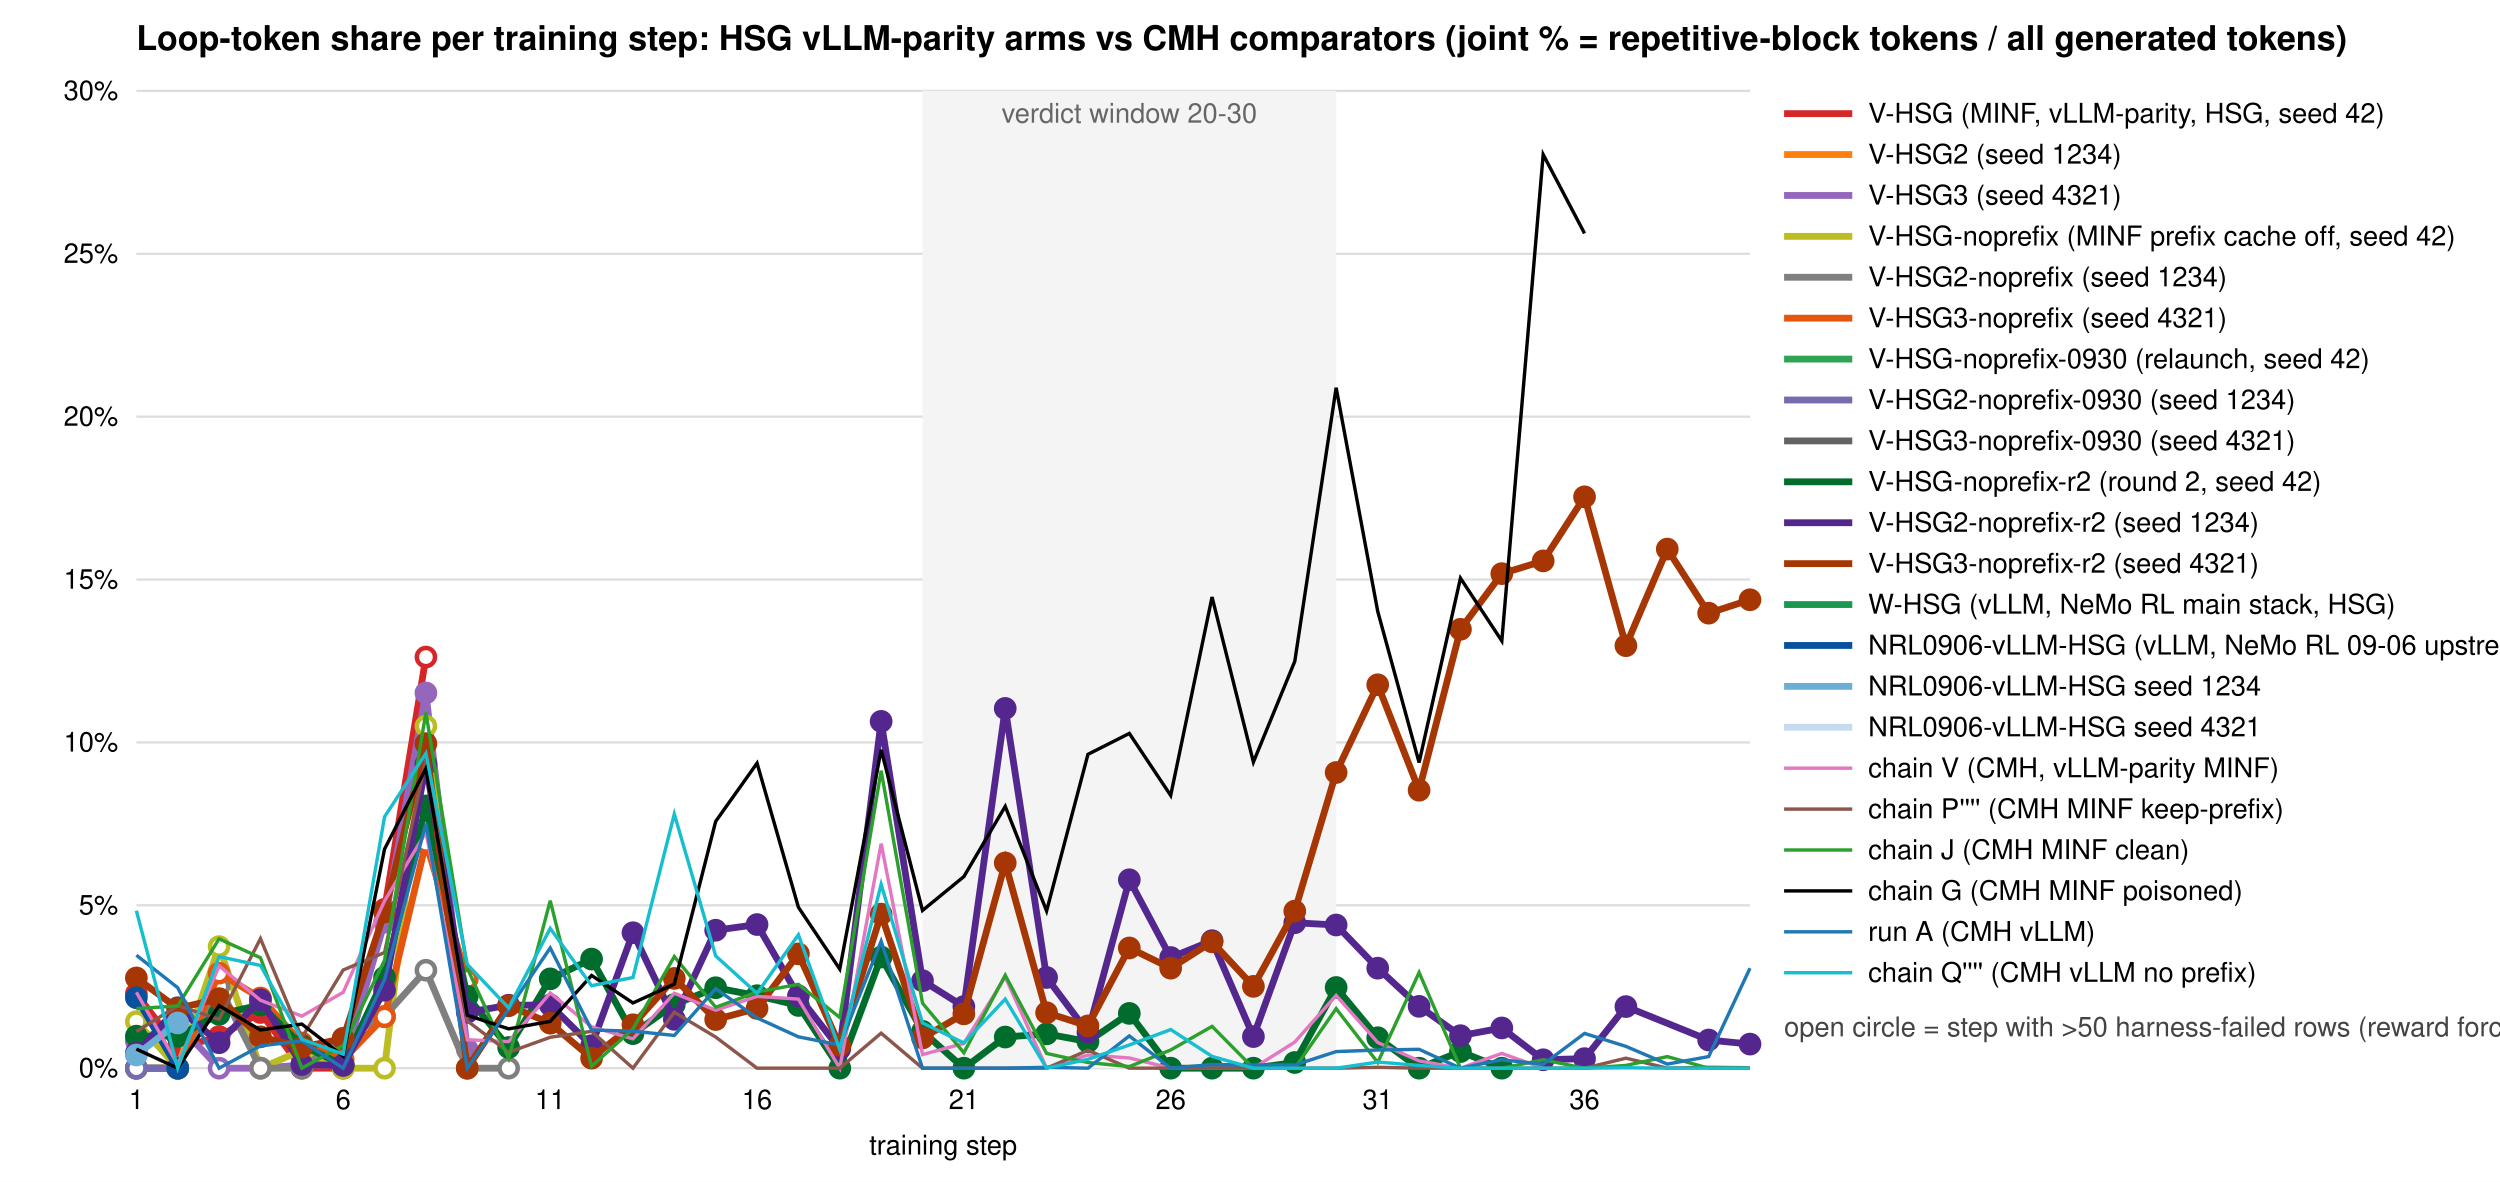
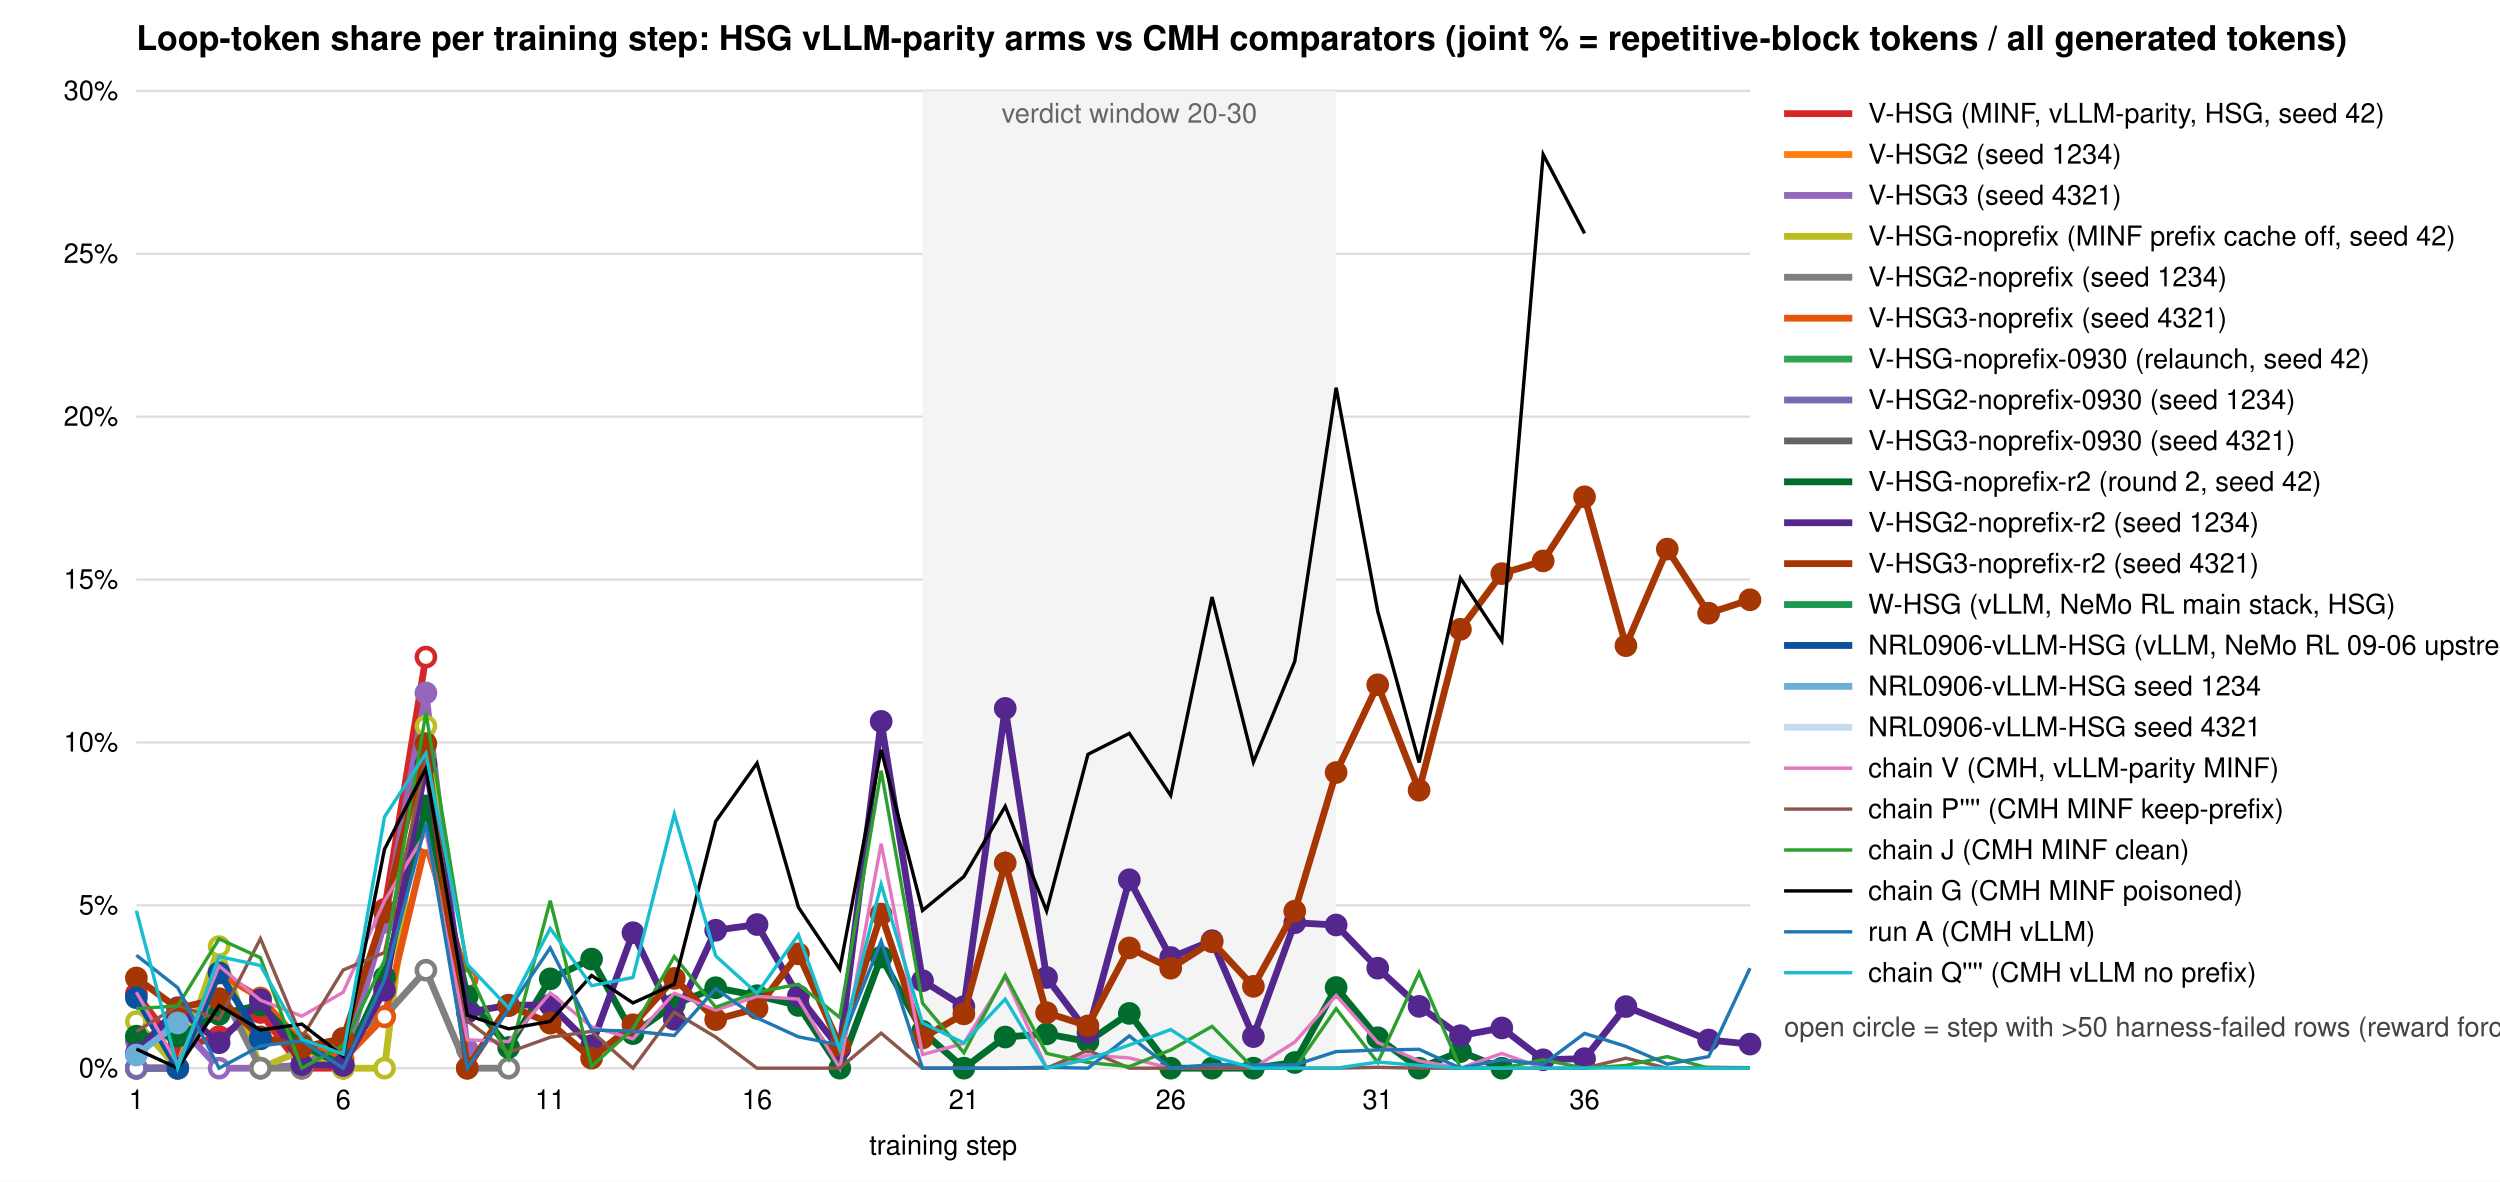
<svg xmlns="http://www.w3.org/2000/svg" width="1100" height="520" font-family="Helvetica,Arial" font-size="12">
  <rect width="1100" height="520" fill="white" />
  <text x="60" y="22" font-size="15" font-weight="bold">Loop-token share per training step: HSG vLLM-parity arms vs CMH comparators (joint % = repetitive-block tokens / all generated tokens)</text>
  <line x1="60" y1="470.0" x2="770" y2="470.0" stroke="#ddd" />
  <text x="52" y="474.0" text-anchor="end">0%</text>
  <line x1="60" y1="398.333" x2="770" y2="398.333" stroke="#ddd" />
  <text x="52" y="402.333" text-anchor="end">5%</text>
  <line x1="60" y1="326.667" x2="770" y2="326.667" stroke="#ddd" />
  <text x="52" y="330.667" text-anchor="end">10%</text>
  <line x1="60" y1="255.0" x2="770" y2="255.0" stroke="#ddd" />
  <text x="52" y="259.0" text-anchor="end">15%</text>
  <line x1="60" y1="183.333" x2="770" y2="183.333" stroke="#ddd" />
  <text x="52" y="187.333" text-anchor="end">20%</text>
  <line x1="60" y1="111.667" x2="770" y2="111.667" stroke="#ddd" />
  <text x="52" y="115.667" text-anchor="end">25%</text>
  <line x1="60" y1="40.0" x2="770" y2="40.0" stroke="#ddd" />
  <text x="52" y="44.0" text-anchor="end">30%</text>
  <text x="60.0" y="488" text-anchor="middle">1</text>
  <text x="151.026" y="488" text-anchor="middle">6</text>
  <text x="242.051" y="488" text-anchor="middle">11</text>
  <text x="333.077" y="488" text-anchor="middle">16</text>
  <text x="424.103" y="488" text-anchor="middle">21</text>
  <text x="515.128" y="488" text-anchor="middle">26</text>
  <text x="606.154" y="488" text-anchor="middle">31</text>
  <text x="697.179" y="488" text-anchor="middle">36</text>
  <text x="415.0" y="508" text-anchor="middle">training step</text>
  <rect x="405.897" y="40" width="182.051" height="430" fill="#f4f4f4" />
  <text x="496.923" y="54" text-anchor="middle" fill="#666">verdict window 20-30</text>
  <polyline fill="none" stroke="#d62728" stroke-width="3" points="60.0,437.2 78.2,461.2 96.4,456.1 114.6,445.5 132.8,470.0 151.0,470.0 169.2,400.1 187.4,289.1" />
  <circle cx="60.0" cy="437.2" r="4" fill="#d62728" stroke="#d62728" stroke-width="2" />
  <circle cx="78.2" cy="461.2" r="4" fill="#d62728" stroke="#d62728" stroke-width="2" />
  <circle cx="96.4" cy="456.1" r="4" fill="#d62728" stroke="#d62728" stroke-width="2" />
  <circle cx="114.6" cy="445.5" r="4" fill="#d62728" stroke="#d62728" stroke-width="2" />
  <circle cx="132.8" cy="470.0" r="4" fill="white" stroke="#d62728" stroke-width="2" />
  <circle cx="151.0" cy="470.0" r="4" fill="white" stroke="#d62728" stroke-width="2" />
  <circle cx="169.2" cy="400.1" r="4" fill="white" stroke="#d62728" stroke-width="2" />
  <circle cx="187.4" cy="289.1" r="4" fill="white" stroke="#d62728" stroke-width="2" />
  <line x1="785" y1="50" x2="815" y2="50" stroke="#d62728" stroke-width="3" />
  <text x="822" y="54">V-HSG (MINF, vLLM-parity, HSG, seed 42)</text>
  <polyline fill="none" stroke="#ff7f0e" stroke-width="3" points="60.0,470.0 78.2,470.0" />
  <circle cx="60.0" cy="470.0" r="4" fill="white" stroke="#ff7f0e" stroke-width="2" />
  <circle cx="78.2" cy="470.0" r="4" fill="white" stroke="#ff7f0e" stroke-width="2" />
  <line x1="785" y1="68" x2="815" y2="68" stroke="#ff7f0e" stroke-width="3" />
  <text x="822" y="72">V-HSG2 (seed 1234)</text>
  <polyline fill="none" stroke="#9467bd" stroke-width="3" points="60.0,458.1 78.2,450.5 96.4,470.0 114.6,470.0 132.8,468.6 151.0,468.5 169.2,405.8 187.4,304.9 205.6,461.8" />
  <circle cx="60.0" cy="458.1" r="4" fill="white" stroke="#9467bd" stroke-width="2" />
  <circle cx="78.2" cy="450.5" r="4" fill="white" stroke="#9467bd" stroke-width="2" />
  <circle cx="96.4" cy="470.0" r="4" fill="white" stroke="#9467bd" stroke-width="2" />
  <circle cx="114.6" cy="470.0" r="4" fill="white" stroke="#9467bd" stroke-width="2" />
  <circle cx="132.8" cy="468.6" r="4" fill="white" stroke="#9467bd" stroke-width="2" />
  <circle cx="151.0" cy="468.5" r="4" fill="white" stroke="#9467bd" stroke-width="2" />
  <circle cx="169.2" cy="405.8" r="4" fill="#9467bd" stroke="#9467bd" stroke-width="2" />
  <circle cx="187.4" cy="304.9" r="4" fill="#9467bd" stroke="#9467bd" stroke-width="2" />
  <circle cx="205.6" cy="461.8" r="4" fill="#9467bd" stroke="#9467bd" stroke-width="2" />
  <line x1="785" y1="86" x2="815" y2="86" stroke="#9467bd" stroke-width="3" />
  <text x="822" y="90">V-HSG3 (seed 4321)</text>
  <polyline fill="none" stroke="#bcbd22" stroke-width="3" points="60.0,449.5 78.2,470.0 96.4,416.5 114.6,470.0 132.8,462.2 151.0,470.0 169.2,470.0 187.4,319.5 205.6,470.0" />
  <circle cx="60.0" cy="449.5" r="4" fill="white" stroke="#bcbd22" stroke-width="2" />
  <circle cx="78.2" cy="470.0" r="4" fill="#bcbd22" stroke="#bcbd22" stroke-width="2" />
  <circle cx="96.4" cy="416.5" r="4" fill="white" stroke="#bcbd22" stroke-width="2" />
  <circle cx="114.6" cy="470.0" r="4" fill="white" stroke="#bcbd22" stroke-width="2" />
  <circle cx="132.8" cy="462.2" r="4" fill="white" stroke="#bcbd22" stroke-width="2" />
  <circle cx="151.0" cy="470.0" r="4" fill="white" stroke="#bcbd22" stroke-width="2" />
  <circle cx="169.2" cy="470.0" r="4" fill="white" stroke="#bcbd22" stroke-width="2" />
  <circle cx="187.4" cy="319.5" r="4" fill="white" stroke="#bcbd22" stroke-width="2" />
  <circle cx="205.6" cy="470.0" r="4" fill="white" stroke="#bcbd22" stroke-width="2" />
  <line x1="785" y1="104" x2="815" y2="104" stroke="#bcbd22" stroke-width="3" />
  <text x="822" y="108">V-HSG-noprefix (MINF prefix cache off, seed 42)</text>
  <polyline fill="none" stroke="#7f7f7f" stroke-width="3" points="60.0,470.0 78.2,470.0 96.4,434.0 114.6,470.0 132.8,470.0 151.0,456.8 169.2,447.2 187.4,426.9 205.6,470.0 223.8,470.0" />
  <circle cx="60.0" cy="470.0" r="4" fill="white" stroke="#7f7f7f" stroke-width="2" />
  <circle cx="78.2" cy="470.0" r="4" fill="white" stroke="#7f7f7f" stroke-width="2" />
  <circle cx="96.4" cy="434.0" r="4" fill="white" stroke="#7f7f7f" stroke-width="2" />
  <circle cx="114.6" cy="470.0" r="4" fill="white" stroke="#7f7f7f" stroke-width="2" />
  <circle cx="132.8" cy="470.0" r="4" fill="white" stroke="#7f7f7f" stroke-width="2" />
  <circle cx="151.0" cy="456.8" r="4" fill="white" stroke="#7f7f7f" stroke-width="2" />
  <circle cx="169.2" cy="447.2" r="4" fill="white" stroke="#7f7f7f" stroke-width="2" />
  <circle cx="187.4" cy="426.9" r="4" fill="white" stroke="#7f7f7f" stroke-width="2" />
  <circle cx="205.6" cy="470.0" r="4" fill="white" stroke="#7f7f7f" stroke-width="2" />
  <circle cx="223.8" cy="470.0" r="4" fill="white" stroke="#7f7f7f" stroke-width="2" />
  <line x1="785" y1="122" x2="815" y2="122" stroke="#7f7f7f" stroke-width="3" />
  <text x="822" y="126">V-HSG2-noprefix (seed 1234)</text>
  <polyline fill="none" stroke="#e6550d" stroke-width="3" points="60.0,470.0 78.2,470.0 96.4,428.2 114.6,439.1 132.8,458.9 151.0,466.2 169.2,447.4 187.4,370.7 205.6,430.8" />
  <circle cx="60.0" cy="470.0" r="4" fill="white" stroke="#e6550d" stroke-width="2" />
  <circle cx="78.2" cy="470.0" r="4" fill="white" stroke="#e6550d" stroke-width="2" />
  <circle cx="96.4" cy="428.2" r="4" fill="white" stroke="#e6550d" stroke-width="2" />
  <circle cx="114.6" cy="439.1" r="4" fill="white" stroke="#e6550d" stroke-width="2" />
  <circle cx="132.8" cy="458.9" r="4" fill="white" stroke="#e6550d" stroke-width="2" />
  <circle cx="151.0" cy="466.2" r="4" fill="#e6550d" stroke="#e6550d" stroke-width="2" />
  <circle cx="169.2" cy="447.4" r="4" fill="white" stroke="#e6550d" stroke-width="2" />
  <circle cx="187.4" cy="370.7" r="4" fill="white" stroke="#e6550d" stroke-width="2" />
  <circle cx="205.6" cy="430.8" r="4" fill="white" stroke="#e6550d" stroke-width="2" />
  <line x1="785" y1="140" x2="815" y2="140" stroke="#e6550d" stroke-width="3" />
  <text x="822" y="144">V-HSG3-noprefix (seed 4321)</text>
  <polyline fill="none" stroke="#31a354" stroke-width="3" points="60.0,470.0 78.2,470.0" />
  <circle cx="60.0" cy="470.0" r="4" fill="white" stroke="#31a354" stroke-width="2" />
  <circle cx="78.2" cy="470.0" r="4" fill="white" stroke="#31a354" stroke-width="2" />
  <line x1="785" y1="158" x2="815" y2="158" stroke="#31a354" stroke-width="3" />
  <text x="822" y="162">V-HSG-noprefix-0930 (relaunch, seed 42)</text>
  <polyline fill="none" stroke="#756bb1" stroke-width="3" points="60.0,470.0 78.2,470.0" />
  <circle cx="60.0" cy="470.0" r="4" fill="white" stroke="#756bb1" stroke-width="2" />
  <circle cx="78.2" cy="470.0" r="4" fill="white" stroke="#756bb1" stroke-width="2" />
  <line x1="785" y1="176" x2="815" y2="176" stroke="#756bb1" stroke-width="3" />
  <text x="822" y="180">V-HSG2-noprefix-0930 (seed 1234)</text>
  <line x1="785" y1="194" x2="815" y2="194" stroke="#636363" stroke-width="3" />
  <text x="822" y="198">V-HSG3-noprefix-0930 (seed 4321)</text>
  <polyline fill="none" stroke="#006d2c" stroke-width="3" points="60.0,455.9 78.2,455.9 96.4,446.3 114.6,442.2 132.8,460.0 151.0,468.6 169.2,430.0 187.4,354.6 205.6,438.4 223.8,460.9 242.1,430.7 260.3,422.0 278.5,454.8 296.7,442.0 314.9,434.6 333.1,438.1 351.3,442.4 369.5,470.0 387.7,421.1 405.9,453.8 424.1,470.0 442.3,456.3 460.5,454.9 478.7,458.3 496.9,445.9 515.1,470.0 533.3,470.0 551.5,470.0 569.7,467.5 587.9,434.5 606.2,456.6 624.4,470.0 642.6,462.7 660.8,470.0" />
  <circle cx="60.0" cy="455.9" r="4" fill="#006d2c" stroke="#006d2c" stroke-width="2" />
  <circle cx="78.2" cy="455.9" r="4" fill="#006d2c" stroke="#006d2c" stroke-width="2" />
  <circle cx="96.4" cy="446.3" r="4" fill="#006d2c" stroke="#006d2c" stroke-width="2" />
  <circle cx="114.6" cy="442.2" r="4" fill="#006d2c" stroke="#006d2c" stroke-width="2" />
  <circle cx="132.8" cy="460.0" r="4" fill="#006d2c" stroke="#006d2c" stroke-width="2" />
  <circle cx="151.0" cy="468.6" r="4" fill="#006d2c" stroke="#006d2c" stroke-width="2" />
  <circle cx="169.2" cy="430.0" r="4" fill="#006d2c" stroke="#006d2c" stroke-width="2" />
  <circle cx="187.4" cy="354.6" r="4" fill="#006d2c" stroke="#006d2c" stroke-width="2" />
  <circle cx="205.6" cy="438.4" r="4" fill="#006d2c" stroke="#006d2c" stroke-width="2" />
  <circle cx="223.8" cy="460.9" r="4" fill="#006d2c" stroke="#006d2c" stroke-width="2" />
  <circle cx="242.1" cy="430.7" r="4" fill="#006d2c" stroke="#006d2c" stroke-width="2" />
  <circle cx="260.3" cy="422.0" r="4" fill="#006d2c" stroke="#006d2c" stroke-width="2" />
  <circle cx="278.5" cy="454.8" r="4" fill="#006d2c" stroke="#006d2c" stroke-width="2" />
  <circle cx="296.7" cy="442.0" r="4" fill="#006d2c" stroke="#006d2c" stroke-width="2" />
  <circle cx="314.9" cy="434.6" r="4" fill="#006d2c" stroke="#006d2c" stroke-width="2" />
  <circle cx="333.1" cy="438.1" r="4" fill="#006d2c" stroke="#006d2c" stroke-width="2" />
  <circle cx="351.3" cy="442.4" r="4" fill="#006d2c" stroke="#006d2c" stroke-width="2" />
  <circle cx="369.5" cy="470.0" r="4" fill="#006d2c" stroke="#006d2c" stroke-width="2" />
  <circle cx="387.7" cy="421.1" r="4" fill="#006d2c" stroke="#006d2c" stroke-width="2" />
  <circle cx="405.9" cy="453.8" r="4" fill="#006d2c" stroke="#006d2c" stroke-width="2" />
  <circle cx="424.1" cy="470.0" r="4" fill="#006d2c" stroke="#006d2c" stroke-width="2" />
  <circle cx="442.3" cy="456.3" r="4" fill="#006d2c" stroke="#006d2c" stroke-width="2" />
  <circle cx="460.5" cy="454.9" r="4" fill="#006d2c" stroke="#006d2c" stroke-width="2" />
  <circle cx="478.7" cy="458.3" r="4" fill="#006d2c" stroke="#006d2c" stroke-width="2" />
  <circle cx="496.9" cy="445.9" r="4" fill="#006d2c" stroke="#006d2c" stroke-width="2" />
  <circle cx="515.1" cy="470.0" r="4" fill="#006d2c" stroke="#006d2c" stroke-width="2" />
  <circle cx="533.3" cy="470.0" r="4" fill="#006d2c" stroke="#006d2c" stroke-width="2" />
  <circle cx="551.5" cy="470.0" r="4" fill="#006d2c" stroke="#006d2c" stroke-width="2" />
  <circle cx="569.7" cy="467.5" r="4" fill="#006d2c" stroke="#006d2c" stroke-width="2" />
  <circle cx="587.9" cy="434.5" r="4" fill="#006d2c" stroke="#006d2c" stroke-width="2" />
  <circle cx="606.2" cy="456.6" r="4" fill="#006d2c" stroke="#006d2c" stroke-width="2" />
  <circle cx="624.4" cy="470.0" r="4" fill="#006d2c" stroke="#006d2c" stroke-width="2" />
  <circle cx="642.6" cy="462.7" r="4" fill="#006d2c" stroke="#006d2c" stroke-width="2" />
  <circle cx="660.8" cy="470.0" r="4" fill="#006d2c" stroke="#006d2c" stroke-width="2" />
  <line x1="785" y1="212" x2="815" y2="212" stroke="#006d2c" stroke-width="3" />
  <text x="822" y="216">V-HSG-noprefix-r2 (round 2, seed 42)</text>
  <polyline fill="none" stroke="#54278f" stroke-width="3" points="60.0,463.3 78.2,443.4 96.4,458.8 114.6,439.9 132.8,468.4 151.0,468.8 169.2,435.7 187.4,336.2 205.6,445.4 223.8,442.3 242.1,442.2 260.3,460.1 278.5,410.4 296.7,448.5 314.9,409.3 333.1,406.8 351.3,438.2 369.5,461.5 387.7,317.4 405.9,431.5 424.1,442.9 442.3,311.7 460.5,430.1 478.7,454.3 496.9,387.1 515.1,421.3 533.3,413.9 551.5,456.1 569.7,406.0 587.9,407.0 606.2,426.0 624.4,442.8 642.6,455.7 660.8,452.3 679.0,466.3 697.2,465.8 715.4,442.9 751.8,457.6 770.0,459.4" />
  <circle cx="60.0" cy="463.3" r="4" fill="#54278f" stroke="#54278f" stroke-width="2" />
  <circle cx="78.2" cy="443.4" r="4" fill="#54278f" stroke="#54278f" stroke-width="2" />
  <circle cx="96.4" cy="458.8" r="4" fill="#54278f" stroke="#54278f" stroke-width="2" />
  <circle cx="114.6" cy="439.9" r="4" fill="#54278f" stroke="#54278f" stroke-width="2" />
  <circle cx="132.8" cy="468.4" r="4" fill="#54278f" stroke="#54278f" stroke-width="2" />
  <circle cx="151.0" cy="468.8" r="4" fill="#54278f" stroke="#54278f" stroke-width="2" />
  <circle cx="169.2" cy="435.7" r="4" fill="#54278f" stroke="#54278f" stroke-width="2" />
  <circle cx="187.4" cy="336.2" r="4" fill="#54278f" stroke="#54278f" stroke-width="2" />
  <circle cx="205.6" cy="445.4" r="4" fill="#54278f" stroke="#54278f" stroke-width="2" />
  <circle cx="223.8" cy="442.3" r="4" fill="#54278f" stroke="#54278f" stroke-width="2" />
  <circle cx="242.1" cy="442.2" r="4" fill="#54278f" stroke="#54278f" stroke-width="2" />
  <circle cx="260.3" cy="460.1" r="4" fill="#54278f" stroke="#54278f" stroke-width="2" />
  <circle cx="278.5" cy="410.4" r="4" fill="#54278f" stroke="#54278f" stroke-width="2" />
  <circle cx="296.7" cy="448.5" r="4" fill="#54278f" stroke="#54278f" stroke-width="2" />
  <circle cx="314.9" cy="409.3" r="4" fill="#54278f" stroke="#54278f" stroke-width="2" />
  <circle cx="333.1" cy="406.8" r="4" fill="#54278f" stroke="#54278f" stroke-width="2" />
  <circle cx="351.3" cy="438.2" r="4" fill="#54278f" stroke="#54278f" stroke-width="2" />
  <circle cx="369.5" cy="461.5" r="4" fill="#54278f" stroke="#54278f" stroke-width="2" />
  <circle cx="387.7" cy="317.4" r="4" fill="#54278f" stroke="#54278f" stroke-width="2" />
  <circle cx="405.9" cy="431.5" r="4" fill="#54278f" stroke="#54278f" stroke-width="2" />
  <circle cx="424.1" cy="442.9" r="4" fill="#54278f" stroke="#54278f" stroke-width="2" />
  <circle cx="442.3" cy="311.7" r="4" fill="#54278f" stroke="#54278f" stroke-width="2" />
  <circle cx="460.5" cy="430.1" r="4" fill="#54278f" stroke="#54278f" stroke-width="2" />
  <circle cx="478.7" cy="454.3" r="4" fill="#54278f" stroke="#54278f" stroke-width="2" />
  <circle cx="496.9" cy="387.1" r="4" fill="#54278f" stroke="#54278f" stroke-width="2" />
  <circle cx="515.1" cy="421.3" r="4" fill="#54278f" stroke="#54278f" stroke-width="2" />
  <circle cx="533.3" cy="413.9" r="4" fill="#54278f" stroke="#54278f" stroke-width="2" />
  <circle cx="551.5" cy="456.1" r="4" fill="#54278f" stroke="#54278f" stroke-width="2" />
  <circle cx="569.7" cy="406.0" r="4" fill="#54278f" stroke="#54278f" stroke-width="2" />
  <circle cx="587.9" cy="407.0" r="4" fill="#54278f" stroke="#54278f" stroke-width="2" />
  <circle cx="606.2" cy="426.0" r="4" fill="#54278f" stroke="#54278f" stroke-width="2" />
  <circle cx="624.4" cy="442.8" r="4" fill="#54278f" stroke="#54278f" stroke-width="2" />
  <circle cx="642.6" cy="455.7" r="4" fill="#54278f" stroke="#54278f" stroke-width="2" />
  <circle cx="660.8" cy="452.3" r="4" fill="#54278f" stroke="#54278f" stroke-width="2" />
  <circle cx="679.0" cy="466.3" r="4" fill="#54278f" stroke="#54278f" stroke-width="2" />
  <circle cx="697.2" cy="465.8" r="4" fill="#54278f" stroke="#54278f" stroke-width="2" />
  <circle cx="715.4" cy="442.9" r="4" fill="#54278f" stroke="#54278f" stroke-width="2" />
  <circle cx="751.8" cy="457.6" r="4" fill="#54278f" stroke="#54278f" stroke-width="2" />
  <circle cx="770.0" cy="459.4" r="4" fill="#54278f" stroke="#54278f" stroke-width="2" />
  <line x1="785" y1="230" x2="815" y2="230" stroke="#54278f" stroke-width="3" />
  <text x="822" y="234">V-HSG2-noprefix-r2 (seed 1234)</text>
  <polyline fill="none" stroke="#a63603" stroke-width="3" points="60.0,430.3 78.2,443.7 96.4,439.4 114.6,456.2 132.8,460.7 151.0,457.0 169.2,401.3 187.4,327.2 205.6,470.0 223.8,442.5 242.1,450.2 260.3,465.6 278.5,450.9 296.7,430.5 314.9,448.6 333.1,443.7 351.3,419.7 369.5,460.0 387.7,402.2 405.9,456.7 424.1,446.1 442.3,379.7 460.5,445.6 478.7,451.4 496.9,417.1 515.1,426.0 533.3,414.4 551.5,434.0 569.7,400.9 587.9,339.9 606.2,301.3 624.4,347.7 642.6,276.9 660.8,252.4 679.0,246.8 697.2,218.6 715.4,284.1 733.6,241.6 751.8,269.8 770.0,263.9" />
  <circle cx="60.0" cy="430.3" r="4" fill="#a63603" stroke="#a63603" stroke-width="2" />
  <circle cx="78.2" cy="443.7" r="4" fill="#a63603" stroke="#a63603" stroke-width="2" />
  <circle cx="96.4" cy="439.4" r="4" fill="#a63603" stroke="#a63603" stroke-width="2" />
  <circle cx="114.6" cy="456.2" r="4" fill="#a63603" stroke="#a63603" stroke-width="2" />
  <circle cx="132.8" cy="460.7" r="4" fill="#a63603" stroke="#a63603" stroke-width="2" />
  <circle cx="151.0" cy="457.0" r="4" fill="#a63603" stroke="#a63603" stroke-width="2" />
  <circle cx="169.2" cy="401.3" r="4" fill="#a63603" stroke="#a63603" stroke-width="2" />
  <circle cx="187.4" cy="327.2" r="4" fill="#a63603" stroke="#a63603" stroke-width="2" />
  <circle cx="205.6" cy="470.0" r="4" fill="#a63603" stroke="#a63603" stroke-width="2" />
  <circle cx="223.8" cy="442.5" r="4" fill="#a63603" stroke="#a63603" stroke-width="2" />
  <circle cx="242.1" cy="450.2" r="4" fill="#a63603" stroke="#a63603" stroke-width="2" />
  <circle cx="260.3" cy="465.6" r="4" fill="#a63603" stroke="#a63603" stroke-width="2" />
  <circle cx="278.5" cy="450.9" r="4" fill="#a63603" stroke="#a63603" stroke-width="2" />
  <circle cx="296.7" cy="430.5" r="4" fill="#a63603" stroke="#a63603" stroke-width="2" />
  <circle cx="314.9" cy="448.6" r="4" fill="#a63603" stroke="#a63603" stroke-width="2" />
  <circle cx="333.1" cy="443.7" r="4" fill="#a63603" stroke="#a63603" stroke-width="2" />
  <circle cx="351.3" cy="419.7" r="4" fill="#a63603" stroke="#a63603" stroke-width="2" />
  <circle cx="369.5" cy="460.0" r="4" fill="#a63603" stroke="#a63603" stroke-width="2" />
  <circle cx="387.7" cy="402.2" r="4" fill="#a63603" stroke="#a63603" stroke-width="2" />
  <circle cx="405.9" cy="456.7" r="4" fill="#a63603" stroke="#a63603" stroke-width="2" />
  <circle cx="424.1" cy="446.1" r="4" fill="#a63603" stroke="#a63603" stroke-width="2" />
  <circle cx="442.3" cy="379.7" r="4" fill="#a63603" stroke="#a63603" stroke-width="2" />
  <circle cx="460.5" cy="445.6" r="4" fill="#a63603" stroke="#a63603" stroke-width="2" />
  <circle cx="478.7" cy="451.4" r="4" fill="#a63603" stroke="#a63603" stroke-width="2" />
  <circle cx="496.9" cy="417.1" r="4" fill="#a63603" stroke="#a63603" stroke-width="2" />
  <circle cx="515.1" cy="426.0" r="4" fill="#a63603" stroke="#a63603" stroke-width="2" />
  <circle cx="533.3" cy="414.4" r="4" fill="#a63603" stroke="#a63603" stroke-width="2" />
  <circle cx="551.5" cy="434.0" r="4" fill="#a63603" stroke="#a63603" stroke-width="2" />
  <circle cx="569.7" cy="400.9" r="4" fill="#a63603" stroke="#a63603" stroke-width="2" />
  <circle cx="587.9" cy="339.9" r="4" fill="#a63603" stroke="#a63603" stroke-width="2" />
  <circle cx="606.2" cy="301.3" r="4" fill="#a63603" stroke="#a63603" stroke-width="2" />
  <circle cx="624.4" cy="347.7" r="4" fill="#a63603" stroke="#a63603" stroke-width="2" />
  <circle cx="642.6" cy="276.9" r="4" fill="#a63603" stroke="#a63603" stroke-width="2" />
  <circle cx="660.8" cy="252.4" r="4" fill="#a63603" stroke="#a63603" stroke-width="2" />
  <circle cx="679.0" cy="246.8" r="4" fill="#a63603" stroke="#a63603" stroke-width="2" />
  <circle cx="697.2" cy="218.6" r="4" fill="#a63603" stroke="#a63603" stroke-width="2" />
  <circle cx="715.4" cy="284.1" r="4" fill="#a63603" stroke="#a63603" stroke-width="2" />
  <circle cx="733.6" cy="241.6" r="4" fill="#a63603" stroke="#a63603" stroke-width="2" />
  <circle cx="751.8" cy="269.8" r="4" fill="#a63603" stroke="#a63603" stroke-width="2" />
  <circle cx="770.0" cy="263.9" r="4" fill="#a63603" stroke="#a63603" stroke-width="2" />
  <line x1="785" y1="248" x2="815" y2="248" stroke="#a63603" stroke-width="3" />
  <text x="822" y="252">V-HSG3-noprefix-r2 (seed 4321)</text>
  <line x1="785" y1="266" x2="815" y2="266" stroke="#1a9850" stroke-width="3" />
  <text x="822" y="270">W-HSG (vLLM, NeMo RL main stack, HSG)</text>
-   <polyline fill="none" stroke="#08519c" stroke-width="3" points="60.0,439.0 78.2,470.0" />
+   <polyline fill="none" stroke="#08519c" stroke-width="3" points="60.0,439.0 78.2,470.0 96.4,428.0 114.6,457.1" />
  <circle cx="60.0" cy="439.0" r="4" fill="#08519c" stroke="#08519c" stroke-width="2" />
  <circle cx="78.2" cy="470.0" r="4" fill="#08519c" stroke="#08519c" stroke-width="2" />
+   <circle cx="96.4" cy="428.0" r="4" fill="#08519c" stroke="#08519c" stroke-width="2" />
+   <circle cx="114.6" cy="457.1" r="4" fill="#08519c" stroke="#08519c" stroke-width="2" />
  <line x1="785" y1="284" x2="815" y2="284" stroke="#08519c" stroke-width="3" />
  <text x="822" y="288">NRL0906-vLLM-HSG (vLLM, NeMo RL 09-06 upstream, seed 42)</text>
  <polyline fill="none" stroke="#6baed6" stroke-width="3" points="60.0,464.2 78.2,450.1" />
  <circle cx="60.0" cy="464.2" r="4" fill="#6baed6" stroke="#6baed6" stroke-width="2" />
  <circle cx="78.2" cy="450.1" r="4" fill="#6baed6" stroke="#6baed6" stroke-width="2" />
  <line x1="785" y1="302" x2="815" y2="302" stroke="#6baed6" stroke-width="3" />
  <text x="822" y="306">NRL0906-vLLM-HSG seed 1234</text>
  <line x1="785" y1="320" x2="815" y2="320" stroke="#c6dbef" stroke-width="3" />
  <text x="822" y="324">NRL0906-vLLM-HSG seed 4321</text>
  <polyline fill="none" stroke="#e377c2" stroke-width="1.5" points="60.0,436.6 78.2,468.4 96.4,425.0 114.6,440.1 132.8,447.1 151.0,436.6 169.2,396.4 187.4,366.2 205.6,457.5 223.8,458.3 242.1,436.9 260.3,451.8 278.5,457.1 296.7,437.0 314.9,444.5 333.1,438.4 351.3,439.6 369.5,470.0 387.7,371.2 405.9,464.0 424.1,459.1 442.3,429.9 460.5,470.0 478.7,464.2 496.9,465.5 515.1,470.0 533.3,470.0 551.5,470.0 569.7,458.5 587.9,438.0 606.2,458.7 624.4,466.8 642.6,470.0 660.8,463.5 679.0,470.0" />
  <line x1="785" y1="338" x2="815" y2="338" stroke="#e377c2" stroke-width="1.5" />
  <text x="822" y="342">chain V (CMH, vLLM-parity MINF)</text>
  <polyline fill="none" stroke="#8c564b" stroke-width="1.5" points="60.0,453.9 78.2,442.5 96.4,448.5 114.6,413.0 132.8,456.6 151.0,426.8 169.2,419.1 187.4,334.3 205.6,449.2 223.8,463.0 242.1,456.4 260.3,453.8 278.5,470.0 296.7,445.4 314.9,456.3 333.1,470.0 351.3,470.0 369.5,470.0 387.7,454.6 405.9,470.0 424.1,470.0 442.3,470.0 460.5,470.0 478.7,462.1 496.9,470.0 515.1,470.0 533.3,470.0 551.5,470.0 569.7,470.0 587.9,470.0 606.2,469.6 624.4,470.0 642.6,470.0 660.8,470.0 679.0,470.0 697.2,470.0 715.4,465.6 733.6,470.0 751.8,469.6 770.0,469.8" />
  <line x1="785" y1="356" x2="815" y2="356" stroke="#8c564b" stroke-width="1.5" />
  <text x="822" y="360">chain P'''' (CMH MINF keep-prefix)</text>
  <polyline fill="none" stroke="#2ca02c" stroke-width="1.5" points="60.0,443.8 78.2,442.6 96.4,413.1 114.6,421.4 132.8,470.0 151.0,460.0 169.2,422.5 187.4,313.5 205.6,426.0 223.8,465.7 242.1,396.3 260.3,469.2 278.5,452.7 296.7,420.9 314.9,443.2 333.1,436.5 351.3,433.1 369.5,447.7 387.7,339.1 405.9,441.4 424.1,463.2 442.3,429.1 460.5,463.5 478.7,467.5 496.9,469.3 515.1,462.0 533.3,451.6 551.5,470.0 569.7,470.0 587.9,443.8 606.2,467.5 624.4,427.9 642.6,470.0 660.8,470.0 679.0,466.3 697.2,470.0 715.4,468.8 733.6,464.9 751.8,470.0 770.0,470.0" />
  <line x1="785" y1="374" x2="815" y2="374" stroke="#2ca02c" stroke-width="1.5" />
  <text x="822" y="378">chain J (CMH MINF clean)</text>
  <polyline fill="none" stroke="#000000" stroke-width="1.5" points="60.0,461.6 78.2,470.0 96.4,442.5 114.6,453.2 132.8,450.6 151.0,464.7 169.2,373.6 187.4,338.1 205.6,446.7 223.8,452.7 242.1,449.4 260.3,429.2 278.5,441.3 296.7,433.0 314.9,361.4 333.1,335.8 351.3,399.2 369.5,426.4 387.7,329.9 405.9,400.6 424.1,385.7 442.3,354.8 460.5,400.8 478.7,331.9 496.9,322.7 515.1,350.0 533.3,262.7 551.5,335.3 569.7,291.0 587.9,170.6 606.2,269.0 624.4,335.5 642.6,254.4 660.8,282.0 679.0,68.0 697.2,102.7" />
  <line x1="785" y1="392" x2="815" y2="392" stroke="#000000" stroke-width="1.5" />
  <text x="822" y="396">chain G (CMH MINF poisoned)</text>
  <polyline fill="none" stroke="#1f77b4" stroke-width="1.5" points="60.0,420.3 78.2,434.6 96.4,470.0 114.6,460.2 132.8,458.0 151.0,470.0 169.2,431.0 187.4,362.3 205.6,470.0 223.8,444.1 242.1,417.1 260.3,453.2 278.5,453.7 296.7,455.6 314.9,435.0 333.1,447.9 351.3,456.2 369.5,459.8 387.7,414.1 405.9,470.0 424.1,470.0 442.3,470.0 460.5,469.6 478.7,470.0 496.9,455.8 515.1,470.0 533.3,468.4 551.5,468.6 569.7,468.6 587.9,462.7 606.2,462.0 624.4,461.7 642.6,470.0 660.8,466.3 679.0,468.3 697.2,454.7 715.4,460.4 733.6,468.2 751.8,464.9 770.0,426.0" />
  <line x1="785" y1="410" x2="815" y2="410" stroke="#1f77b4" stroke-width="1.5" />
  <text x="822" y="414">run A (CMH vLLM)</text>
  <polyline fill="none" stroke="#17becf" stroke-width="1.5" points="60.0,400.7 78.2,470.0 96.4,420.9 114.6,424.8 132.8,457.3 151.0,463.8 169.2,359.4 187.4,331.5 205.6,424.3 223.8,443.5 242.1,408.5 260.3,433.7 278.5,430.1 296.7,358.2 314.9,420.6 333.1,437.1 351.3,411.3 369.5,461.8 387.7,389.1 405.9,450.1 424.1,458.9 442.3,439.6 460.5,470.0 478.7,466.1 496.9,459.8 515.1,453.0 533.3,464.8 551.5,470.0 569.7,470.0 587.9,470.0 606.2,467.3 624.4,468.8 642.6,470.0 660.8,470.0 679.0,470.0 697.2,470.0 715.4,469.8 733.6,470.0 751.8,470.0 770.0,470.0" />
  <line x1="785" y1="428" x2="815" y2="428" stroke="#17becf" stroke-width="1.5" />
  <text x="822" y="432">chain Q'''' (CMH vLLM no prefix)</text>
  <text x="785" y="456" fill="#444">open circle = step with &gt;50 harness-failed rows (reward forced 0)</text>
</svg>
